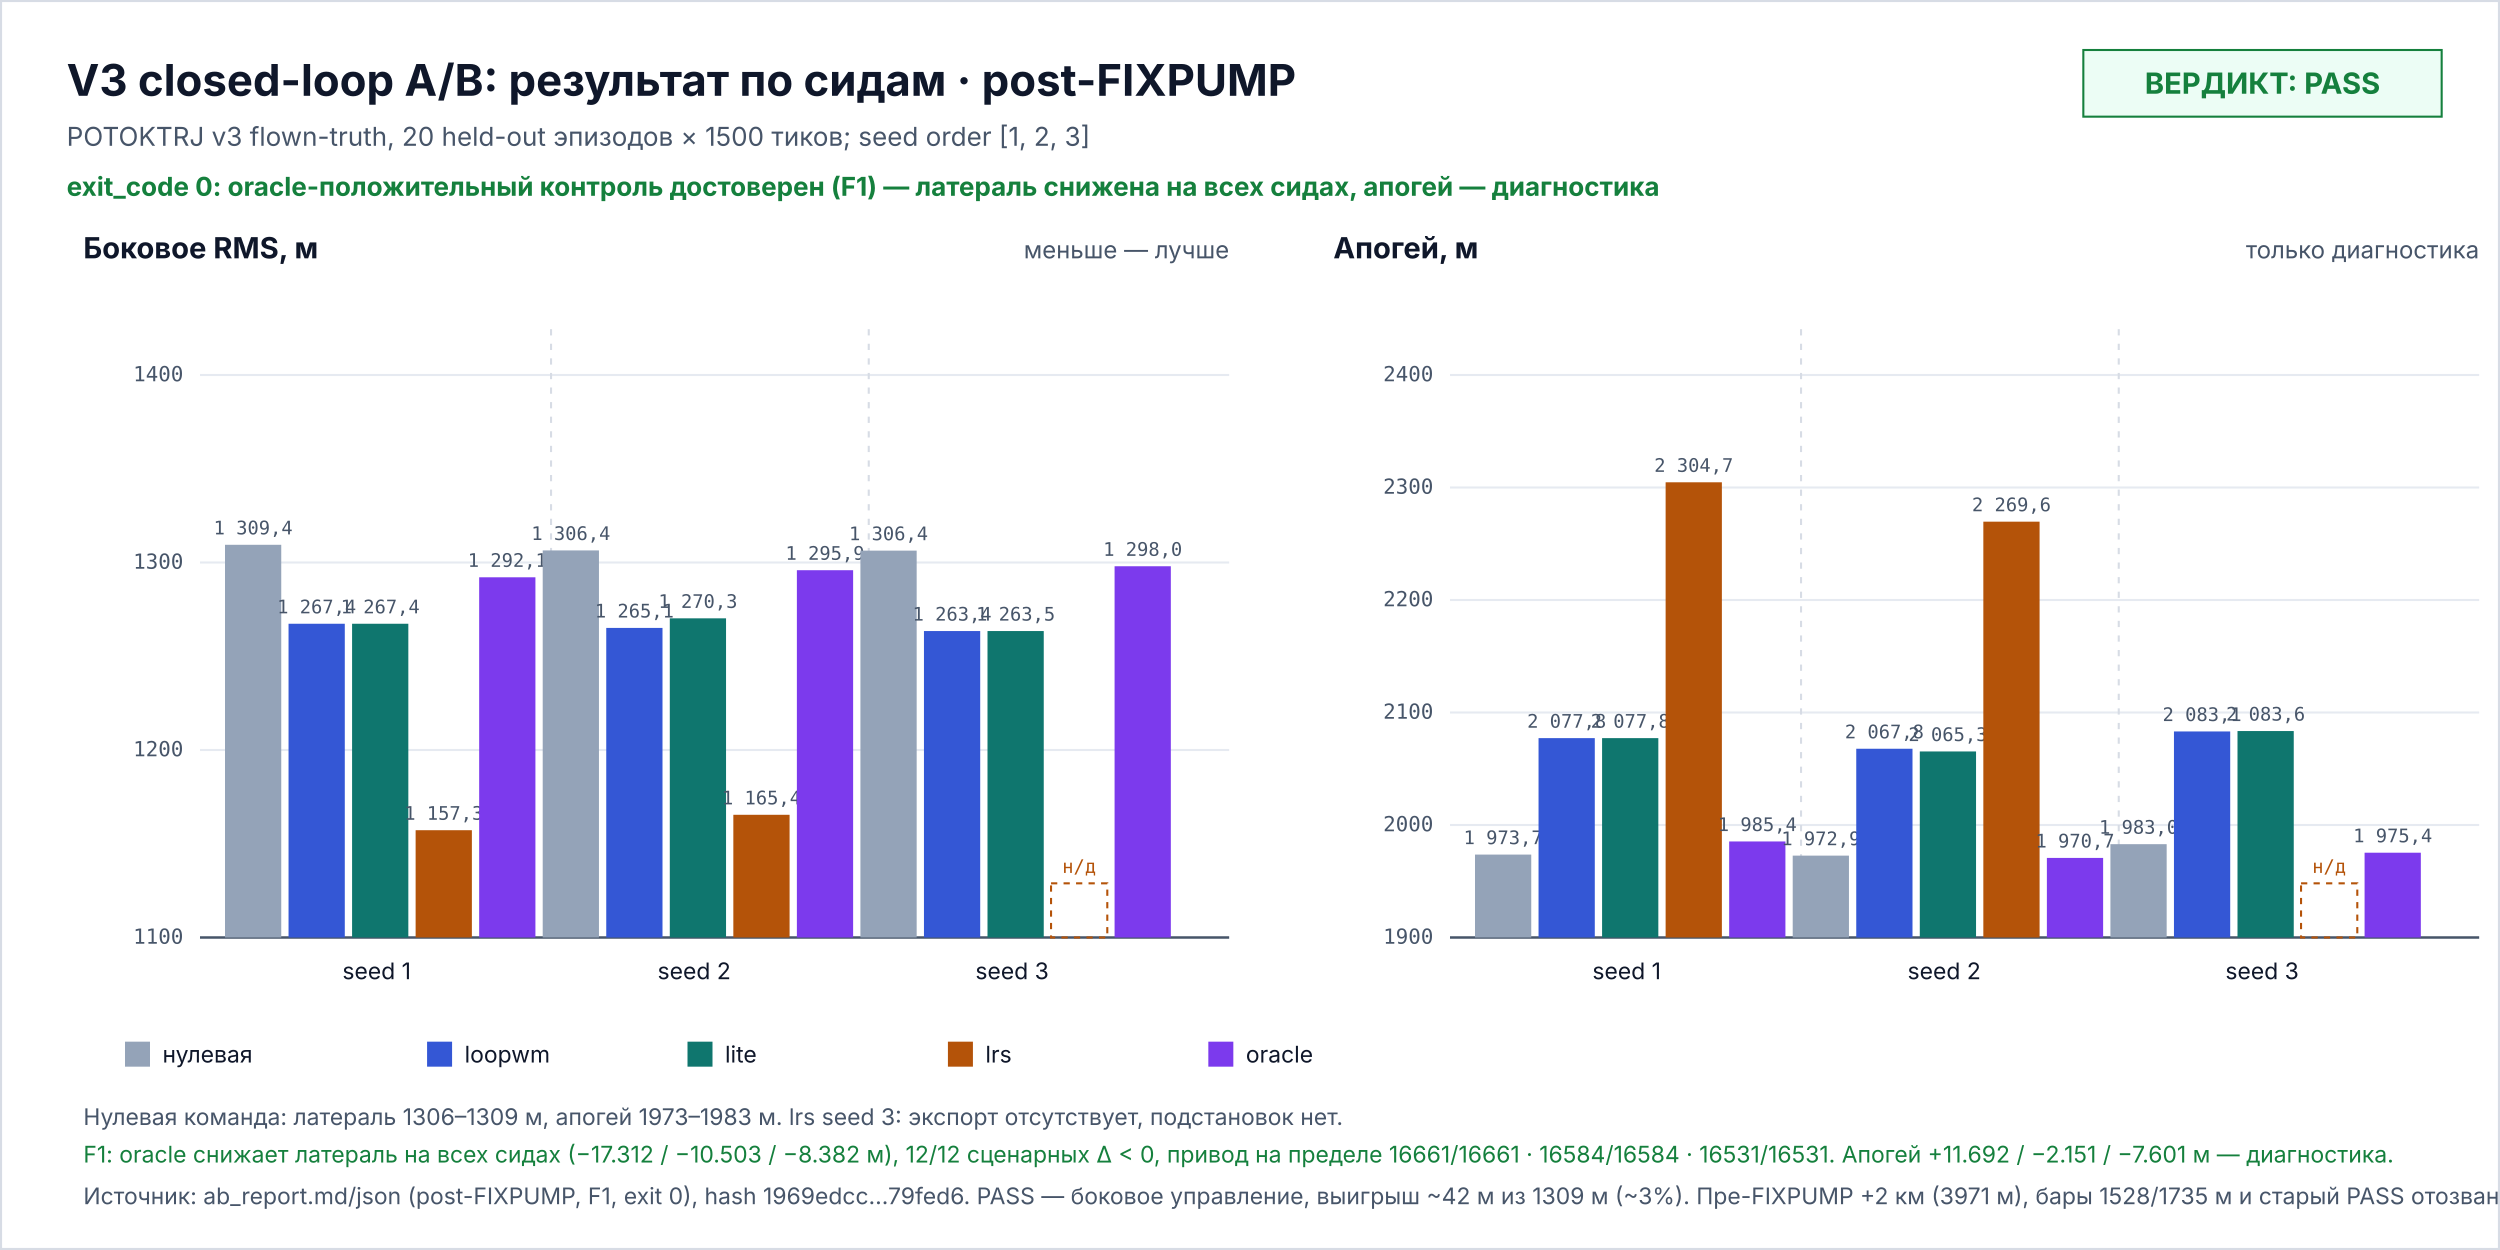
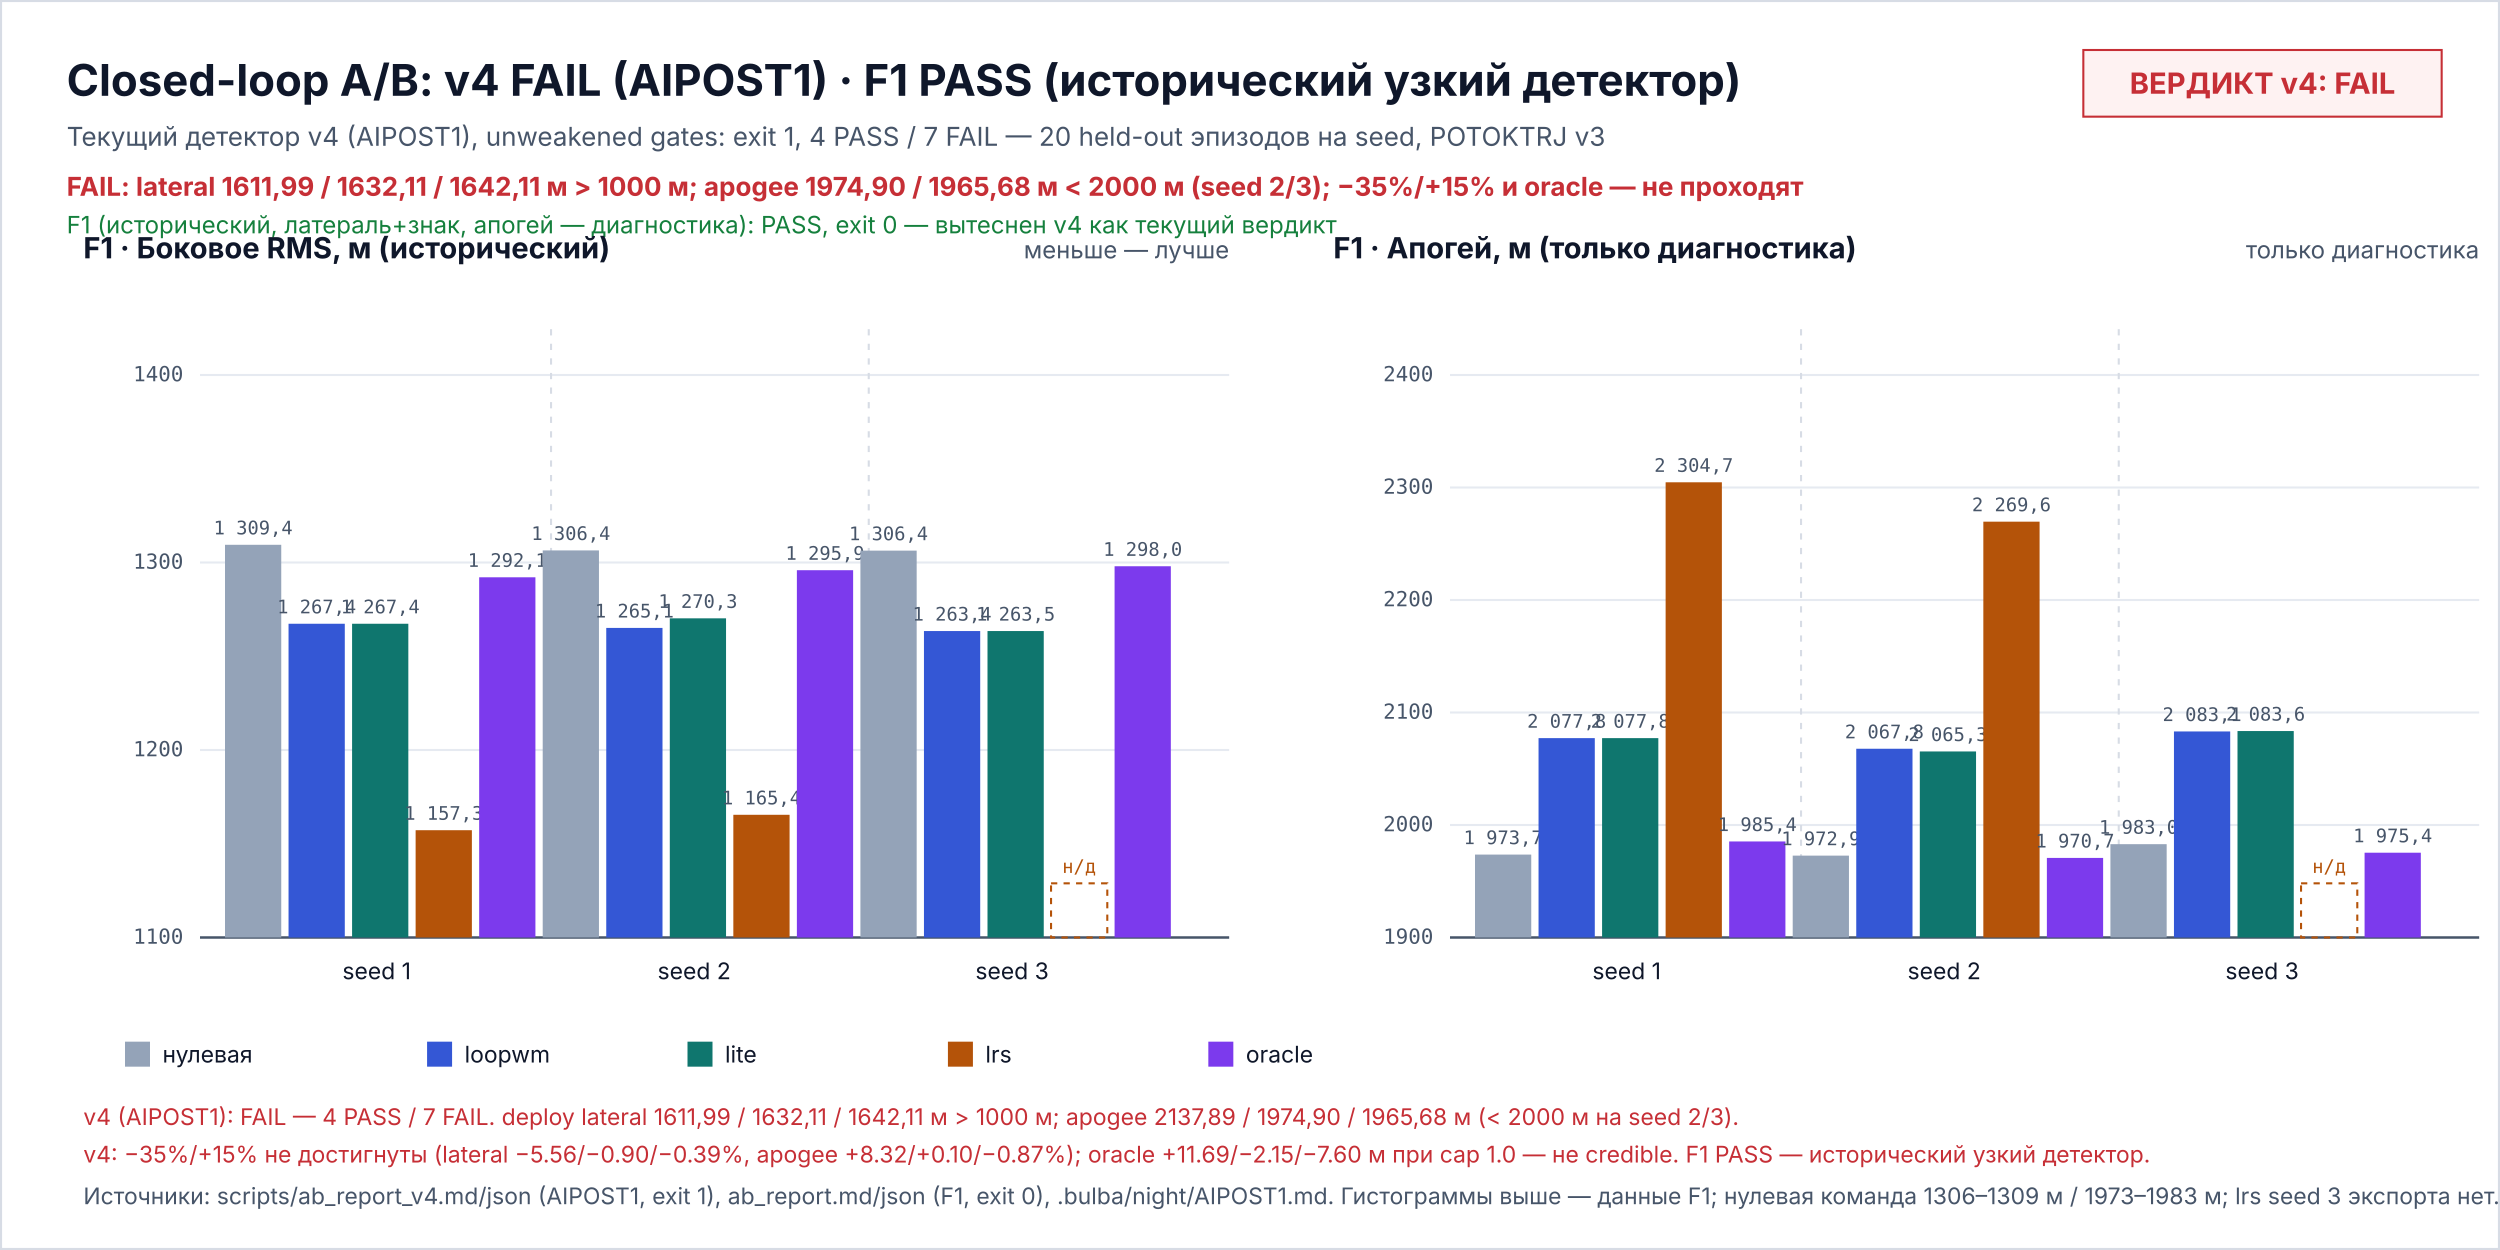
- <svg xmlns="http://www.w3.org/2000/svg" viewBox="0 0 1200 600" width="1200" height="600" role="img" aria-label="V3 closed-loop A/B post-FIXPUMP: результат по сидам, вердикт PASS (F1)">
+ <svg xmlns="http://www.w3.org/2000/svg" viewBox="0 0 1200 600" width="1200" height="600" role="img" aria-label="Closed-loop A/B post-FIXPUMP: текущий вердикт v4 FAIL (AIPOST1), 4 PASS / 7 FAIL; исторический F1 PASS по латерали+знаку">
  <rect width="1200" height="600" fill="#ffffff" />
  <rect x="0.5" y="0.5" width="1199" height="599" fill="none" stroke="#d7dce5" />
-   <text x="32" y="46" font-family="system-ui,-apple-system,'Segoe UI',sans-serif" font-size="21" font-weight="700" fill="#0f172a">V3 closed-loop A/B: результат по сидам · post-FIXPUMP</text>
-   <rect x="1000" y="24" width="172" height="32" fill="#ecfdf5" stroke="#15803d" stroke-width="1" />
-   <text x="1086" y="45" text-anchor="middle" font-family="system-ui,-apple-system,'Segoe UI',sans-serif" font-size="14" font-weight="700" fill="#15803d">ВЕРДИКТ: PASS</text>
-   <text x="32" y="70" font-family="system-ui,-apple-system,'Segoe UI',sans-serif" font-size="12.5" fill="#475569">POTOKTRJ v3 flown-truth, 20 held-out эпизодов × 1500 тиков; seed order [1, 2, 3]</text>
-   <text x="32" y="94" font-family="system-ui,-apple-system,'Segoe UI',sans-serif" font-size="12.5" font-weight="700" fill="#15803d">exit_code 0: oracle-положительный контроль достоверен (F1) — латераль снижена на всех сидах, апогей — диагностика</text>
-   <text x="40" y="124" font-family="system-ui,-apple-system,'Segoe UI',sans-serif" font-size="14" font-weight="700" fill="#0f172a">Боковое RMS, м</text>
+   <text x="32" y="46" font-family="system-ui,-apple-system,'Segoe UI',sans-serif" font-size="21" font-weight="700" fill="#0f172a">Closed-loop A/B: v4 FAIL (AIPOST1) · F1 PASS (исторический узкий детектор)</text>
+   <rect x="1000" y="24" width="172" height="32" fill="#fef2f2" stroke="#c62f36" stroke-width="1" />
+   <text x="1086" y="45" text-anchor="middle" font-family="system-ui,-apple-system,'Segoe UI',sans-serif" font-size="14" font-weight="700" fill="#c62f36">ВЕРДИКТ v4: FAIL</text>
+   <text x="32" y="70" font-family="system-ui,-apple-system,'Segoe UI',sans-serif" font-size="12.5" fill="#475569">Текущий детектор v4 (AIPOST1), unweakened gates: exit 1, 4 PASS / 7 FAIL — 20 held-out эпизодов на seed, POTOKTRJ v3</text>
+   <text x="32" y="94" font-family="system-ui,-apple-system,'Segoe UI',sans-serif" font-size="12.5" font-weight="700" fill="#c62f36">FAIL: lateral 1611,99 / 1632,11 / 1642,11 м &gt; 1000 м; apogee 1974,90 / 1965,68 м &lt; 2000 м (seed 2/3); −35%/+15% и oracle — не проходят</text>
+   <text x="32" y="112" font-family="system-ui,-apple-system,'Segoe UI',sans-serif" font-size="11.5" fill="#15803d">F1 (исторический, латераль+знак, апогей — диагностика): PASS, exit 0 — вытеснен v4 как текущий вердикт</text>
+   <text x="40" y="124" font-family="system-ui,-apple-system,'Segoe UI',sans-serif" font-size="14" font-weight="700" fill="#0f172a">F1 · Боковое RMS, м (исторический)</text>
  <text x="590" y="124" text-anchor="end" font-family="system-ui,-apple-system,'Segoe UI',sans-serif" font-size="11.5" fill="#475569">меньше — лучше</text>
  <line x1="96" y1="180" x2="590" y2="180" stroke="#e6eaf1" stroke-width="1" />
  <text x="88" y="183" text-anchor="end" font-family="ui-monospace,SFMono-Regular,Menlo,monospace" font-size="10" fill="#475569">1400</text>
  <line x1="96" y1="270" x2="590" y2="270" stroke="#e6eaf1" stroke-width="1" />
  <text x="88" y="273" text-anchor="end" font-family="ui-monospace,SFMono-Regular,Menlo,monospace" font-size="10" fill="#475569">1300</text>
  <line x1="96" y1="360" x2="590" y2="360" stroke="#e6eaf1" stroke-width="1" />
  <text x="88" y="363" text-anchor="end" font-family="ui-monospace,SFMono-Regular,Menlo,monospace" font-size="10" fill="#475569">1200</text>
  <line x1="96" y1="450" x2="590" y2="450" stroke="#475569" stroke-width="1.2" />
  <text x="88" y="453" text-anchor="end" font-family="ui-monospace,SFMono-Regular,Menlo,monospace" font-size="10" fill="#475569">1100</text>
  <rect x="108" y="261.5" width="27" height="188.5" fill="#94a3b8" />
  <text x="121.5" y="256.5" text-anchor="middle" font-family="ui-monospace,SFMono-Regular,Menlo,monospace" font-size="9" fill="#475569">1 309,4</text>
  <rect x="138.5" y="299.4" width="27" height="150.6" fill="#3457d5" />
  <text x="152" y="294.4" text-anchor="middle" font-family="ui-monospace,SFMono-Regular,Menlo,monospace" font-size="9" fill="#475569">1 267,4</text>
  <rect x="169" y="299.4" width="27" height="150.6" fill="#0f766e" />
  <text x="182.5" y="294.4" text-anchor="middle" font-family="ui-monospace,SFMono-Regular,Menlo,monospace" font-size="9" fill="#475569">1 267,4</text>
  <rect x="199.5" y="398.5" width="27" height="51.5" fill="#b45309" />
  <text x="213" y="393.5" text-anchor="middle" font-family="ui-monospace,SFMono-Regular,Menlo,monospace" font-size="9" fill="#475569">1 157,3</text>
  <rect x="230" y="277.1" width="27" height="172.9" fill="#7c3aed" />
  <text x="243.5" y="272.1" text-anchor="middle" font-family="ui-monospace,SFMono-Regular,Menlo,monospace" font-size="9" fill="#475569">1 292,1</text>
  <text x="180.8" y="470" text-anchor="middle" font-family="system-ui,-apple-system,'Segoe UI',sans-serif" font-size="11" fill="#0f172a">seed 1</text>
  <line x1="264.5" y1="158" x2="264.5" y2="450" stroke="#d7dce5" stroke-dasharray="3 4" />
  <rect x="260.5" y="264.2" width="27" height="185.8" fill="#94a3b8" />
  <text x="274" y="259.2" text-anchor="middle" font-family="ui-monospace,SFMono-Regular,Menlo,monospace" font-size="9" fill="#475569">1 306,4</text>
  <rect x="291" y="301.4" width="27" height="148.6" fill="#3457d5" />
  <text x="304.5" y="296.4" text-anchor="middle" font-family="ui-monospace,SFMono-Regular,Menlo,monospace" font-size="9" fill="#475569">1 265,1</text>
  <rect x="321.5" y="296.8" width="27" height="153.2" fill="#0f766e" />
  <text x="335" y="291.8" text-anchor="middle" font-family="ui-monospace,SFMono-Regular,Menlo,monospace" font-size="9" fill="#475569">1 270,3</text>
  <rect x="352" y="391.1" width="27" height="58.9" fill="#b45309" />
  <text x="365.5" y="386.1" text-anchor="middle" font-family="ui-monospace,SFMono-Regular,Menlo,monospace" font-size="9" fill="#475569">1 165,4</text>
  <rect x="382.5" y="273.7" width="27" height="176.3" fill="#7c3aed" />
  <text x="396" y="268.7" text-anchor="middle" font-family="ui-monospace,SFMono-Regular,Menlo,monospace" font-size="9" fill="#475569">1 295,9</text>
  <text x="333.2" y="470" text-anchor="middle" font-family="system-ui,-apple-system,'Segoe UI',sans-serif" font-size="11" fill="#0f172a">seed 2</text>
  <line x1="417" y1="158" x2="417" y2="450" stroke="#d7dce5" stroke-dasharray="3 4" />
  <rect x="413" y="264.3" width="27" height="185.7" fill="#94a3b8" />
  <text x="426.5" y="259.3" text-anchor="middle" font-family="ui-monospace,SFMono-Regular,Menlo,monospace" font-size="9" fill="#475569">1 306,4</text>
  <rect x="443.5" y="302.9" width="27" height="147.1" fill="#3457d5" />
  <text x="457" y="297.9" text-anchor="middle" font-family="ui-monospace,SFMono-Regular,Menlo,monospace" font-size="9" fill="#475569">1 263,4</text>
  <rect x="474" y="302.9" width="27" height="147.1" fill="#0f766e" />
  <text x="487.5" y="297.9" text-anchor="middle" font-family="ui-monospace,SFMono-Regular,Menlo,monospace" font-size="9" fill="#475569">1 263,5</text>
  <rect x="504.5" y="424" width="27" height="26" fill="none" stroke="#b45309" stroke-dasharray="3 3" stroke-width="1" />
  <text x="518" y="419" text-anchor="middle" font-family="ui-monospace,SFMono-Regular,Menlo,monospace" font-size="9" fill="#b45309">н/д</text>
  <rect x="535" y="271.8" width="27" height="178.2" fill="#7c3aed" />
  <text x="548.5" y="266.8" text-anchor="middle" font-family="ui-monospace,SFMono-Regular,Menlo,monospace" font-size="9" fill="#475569">1 298,0</text>
  <text x="485.8" y="470" text-anchor="middle" font-family="system-ui,-apple-system,'Segoe UI',sans-serif" font-size="11" fill="#0f172a">seed 3</text>
-   <text x="640" y="124" font-family="system-ui,-apple-system,'Segoe UI',sans-serif" font-size="14" font-weight="700" fill="#0f172a">Апогей, м</text>
+   <text x="640" y="124" font-family="system-ui,-apple-system,'Segoe UI',sans-serif" font-size="14" font-weight="700" fill="#0f172a">F1 · Апогей, м (только диагностика)</text>
  <text x="1190" y="124" text-anchor="end" font-family="system-ui,-apple-system,'Segoe UI',sans-serif" font-size="11.5" fill="#475569">только диагностика</text>
  <line x1="696" y1="180" x2="1190" y2="180" stroke="#e6eaf1" stroke-width="1" />
  <text x="688" y="183" text-anchor="end" font-family="ui-monospace,SFMono-Regular,Menlo,monospace" font-size="10" fill="#475569">2400</text>
  <line x1="696" y1="234" x2="1190" y2="234" stroke="#e6eaf1" stroke-width="1" />
  <text x="688" y="237" text-anchor="end" font-family="ui-monospace,SFMono-Regular,Menlo,monospace" font-size="10" fill="#475569">2300</text>
  <line x1="696" y1="288" x2="1190" y2="288" stroke="#e6eaf1" stroke-width="1" />
  <text x="688" y="291" text-anchor="end" font-family="ui-monospace,SFMono-Regular,Menlo,monospace" font-size="10" fill="#475569">2200</text>
  <line x1="696" y1="342" x2="1190" y2="342" stroke="#e6eaf1" stroke-width="1" />
  <text x="688" y="345" text-anchor="end" font-family="ui-monospace,SFMono-Regular,Menlo,monospace" font-size="10" fill="#475569">2100</text>
  <line x1="696" y1="396" x2="1190" y2="396" stroke="#e6eaf1" stroke-width="1" />
  <text x="688" y="399" text-anchor="end" font-family="ui-monospace,SFMono-Regular,Menlo,monospace" font-size="10" fill="#475569">2000</text>
  <line x1="696" y1="450" x2="1190" y2="450" stroke="#475569" stroke-width="1.2" />
  <text x="688" y="453" text-anchor="end" font-family="ui-monospace,SFMono-Regular,Menlo,monospace" font-size="10" fill="#475569">1900</text>
  <rect x="708" y="410.2" width="27" height="39.8" fill="#94a3b8" />
  <text x="721.5" y="405.2" text-anchor="middle" font-family="ui-monospace,SFMono-Regular,Menlo,monospace" font-size="9" fill="#475569">1 973,7</text>
  <rect x="738.5" y="354.3" width="27" height="95.7" fill="#3457d5" />
  <text x="752" y="349.3" text-anchor="middle" font-family="ui-monospace,SFMono-Regular,Menlo,monospace" font-size="9" fill="#475569">2 077,8</text>
  <rect x="769" y="354.3" width="27" height="95.7" fill="#0f766e" />
  <text x="782.5" y="349.3" text-anchor="middle" font-family="ui-monospace,SFMono-Regular,Menlo,monospace" font-size="9" fill="#475569">2 077,8</text>
  <rect x="799.5" y="231.5" width="27" height="218.5" fill="#b45309" />
  <text x="813" y="226.5" text-anchor="middle" font-family="ui-monospace,SFMono-Regular,Menlo,monospace" font-size="9" fill="#475569">2 304,7</text>
  <rect x="830" y="403.9" width="27" height="46.1" fill="#7c3aed" />
  <text x="843.5" y="398.9" text-anchor="middle" font-family="ui-monospace,SFMono-Regular,Menlo,monospace" font-size="9" fill="#475569">1 985,4</text>
  <text x="780.8" y="470" text-anchor="middle" font-family="system-ui,-apple-system,'Segoe UI',sans-serif" font-size="11" fill="#0f172a">seed 1</text>
  <line x1="864.5" y1="158" x2="864.5" y2="450" stroke="#d7dce5" stroke-dasharray="3 4" />
  <rect x="860.5" y="410.7" width="27" height="39.3" fill="#94a3b8" />
  <text x="874" y="405.7" text-anchor="middle" font-family="ui-monospace,SFMono-Regular,Menlo,monospace" font-size="9" fill="#475569">1 972,9</text>
  <rect x="891" y="359.4" width="27" height="90.6" fill="#3457d5" />
  <text x="904.5" y="354.4" text-anchor="middle" font-family="ui-monospace,SFMono-Regular,Menlo,monospace" font-size="9" fill="#475569">2 067,8</text>
  <rect x="921.5" y="360.7" width="27" height="89.3" fill="#0f766e" />
  <text x="935" y="355.7" text-anchor="middle" font-family="ui-monospace,SFMono-Regular,Menlo,monospace" font-size="9" fill="#475569">2 065,3</text>
  <rect x="952" y="250.4" width="27" height="199.6" fill="#b45309" />
  <text x="965.5" y="245.4" text-anchor="middle" font-family="ui-monospace,SFMono-Regular,Menlo,monospace" font-size="9" fill="#475569">2 269,6</text>
  <rect x="982.5" y="411.8" width="27" height="38.2" fill="#7c3aed" />
  <text x="996" y="406.8" text-anchor="middle" font-family="ui-monospace,SFMono-Regular,Menlo,monospace" font-size="9" fill="#475569">1 970,7</text>
  <text x="933.2" y="470" text-anchor="middle" font-family="system-ui,-apple-system,'Segoe UI',sans-serif" font-size="11" fill="#0f172a">seed 2</text>
  <line x1="1017" y1="158" x2="1017" y2="450" stroke="#d7dce5" stroke-dasharray="3 4" />
  <rect x="1013" y="405.2" width="27" height="44.8" fill="#94a3b8" />
  <text x="1026.5" y="400.2" text-anchor="middle" font-family="ui-monospace,SFMono-Regular,Menlo,monospace" font-size="9" fill="#475569">1 983,0</text>
  <rect x="1043.5" y="351.1" width="27" height="98.9" fill="#3457d5" />
  <text x="1057" y="346.1" text-anchor="middle" font-family="ui-monospace,SFMono-Regular,Menlo,monospace" font-size="9" fill="#475569">2 083,1</text>
  <rect x="1074" y="350.9" width="27" height="99.1" fill="#0f766e" />
  <text x="1087.5" y="345.9" text-anchor="middle" font-family="ui-monospace,SFMono-Regular,Menlo,monospace" font-size="9" fill="#475569">2 083,6</text>
  <rect x="1104.5" y="424" width="27" height="26" fill="none" stroke="#b45309" stroke-dasharray="3 3" stroke-width="1" />
  <text x="1118" y="419" text-anchor="middle" font-family="ui-monospace,SFMono-Regular,Menlo,monospace" font-size="9" fill="#b45309">н/д</text>
  <rect x="1135" y="409.3" width="27" height="40.7" fill="#7c3aed" />
  <text x="1148.5" y="404.3" text-anchor="middle" font-family="ui-monospace,SFMono-Regular,Menlo,monospace" font-size="9" fill="#475569">1 975,4</text>
  <text x="1085.8" y="470" text-anchor="middle" font-family="system-ui,-apple-system,'Segoe UI',sans-serif" font-size="11" fill="#0f172a">seed 3</text>
  <rect x="60" y="500" width="12" height="12" fill="#94a3b8" />
  <text x="78" y="510" font-family="system-ui,-apple-system,'Segoe UI',sans-serif" font-size="11" fill="#0f172a">нулевая</text>
  <rect x="205" y="500" width="12" height="12" fill="#3457d5" />
  <text x="223" y="510" font-family="system-ui,-apple-system,'Segoe UI',sans-serif" font-size="11" fill="#0f172a">loopwm</text>
  <rect x="330" y="500" width="12" height="12" fill="#0f766e" />
  <text x="348" y="510" font-family="system-ui,-apple-system,'Segoe UI',sans-serif" font-size="11" fill="#0f172a">lite</text>
  <rect x="455" y="500" width="12" height="12" fill="#b45309" />
  <text x="473" y="510" font-family="system-ui,-apple-system,'Segoe UI',sans-serif" font-size="11" fill="#0f172a">lrs</text>
  <rect x="580" y="500" width="12" height="12" fill="#7c3aed" />
  <text x="598" y="510" font-family="system-ui,-apple-system,'Segoe UI',sans-serif" font-size="11" fill="#0f172a">oracle</text>
-   <text x="40" y="540" font-family="system-ui,-apple-system,'Segoe UI',sans-serif" font-size="11" fill="#475569">Нулевая команда: латераль 1306–1309 м, апогей 1973–1983 м. lrs seed 3: экспорт отсутствует, подстановок нет.</text>
-   <text x="40" y="558" font-family="system-ui,-apple-system,'Segoe UI',sans-serif" font-size="11" fill="#15803d">F1: oracle снижает латераль на всех сидах (−17.312 / −10.503 / −8.382 м), 12/12 сценарных Δ &lt; 0, привод на пределе 16661/16661 · 16584/16584 · 16531/16531. Апогей +11.692 / −2.151 / −7.601 м — диагностика.</text>
-   <text x="40" y="578" font-family="system-ui,-apple-system,'Segoe UI',sans-serif" font-size="11" fill="#475569">Источник: ab_report.md/json (post-FIXPUMP, F1, exit 0), hash 1969edcc…79fed6. PASS — боковое управление, выигрыш ~42 м из 1309 м (~3%). Пре-FIXPUMP +2 км (3971 м), бары 1528/1735 м и старый PASS отозваны.</text>
+   <text x="40" y="540" font-family="system-ui,-apple-system,'Segoe UI',sans-serif" font-size="11" fill="#c62f36">v4 (AIPOST1): FAIL — 4 PASS / 7 FAIL. deploy lateral 1611,99 / 1632,11 / 1642,11 м &gt; 1000 м; apogee 2137,89 / 1974,90 / 1965,68 м (&lt; 2000 м на seed 2/3).</text>
+   <text x="40" y="558" font-family="system-ui,-apple-system,'Segoe UI',sans-serif" font-size="11" fill="#c62f36">v4: −35%/+15% не достигнуты (lateral −5.56/−0.90/−0.39%, apogee +8.32/+0.10/−0.87%); oracle +11.69/−2.15/−7.60 м при cap 1.0 — не credible. F1 PASS — исторический узкий детектор.</text>
+   <text x="40" y="578" font-family="system-ui,-apple-system,'Segoe UI',sans-serif" font-size="11" fill="#475569">Источники: scripts/ab_report_v4.md/json (AIPOST1, exit 1), ab_report.md/json (F1, exit 0), .bulba/night/AIPOST1.md. Гистограммы выше — данные F1; нулевая команда 1306–1309 м / 1973–1983 м; lrs seed 3 экспорта нет.</text>
</svg>
